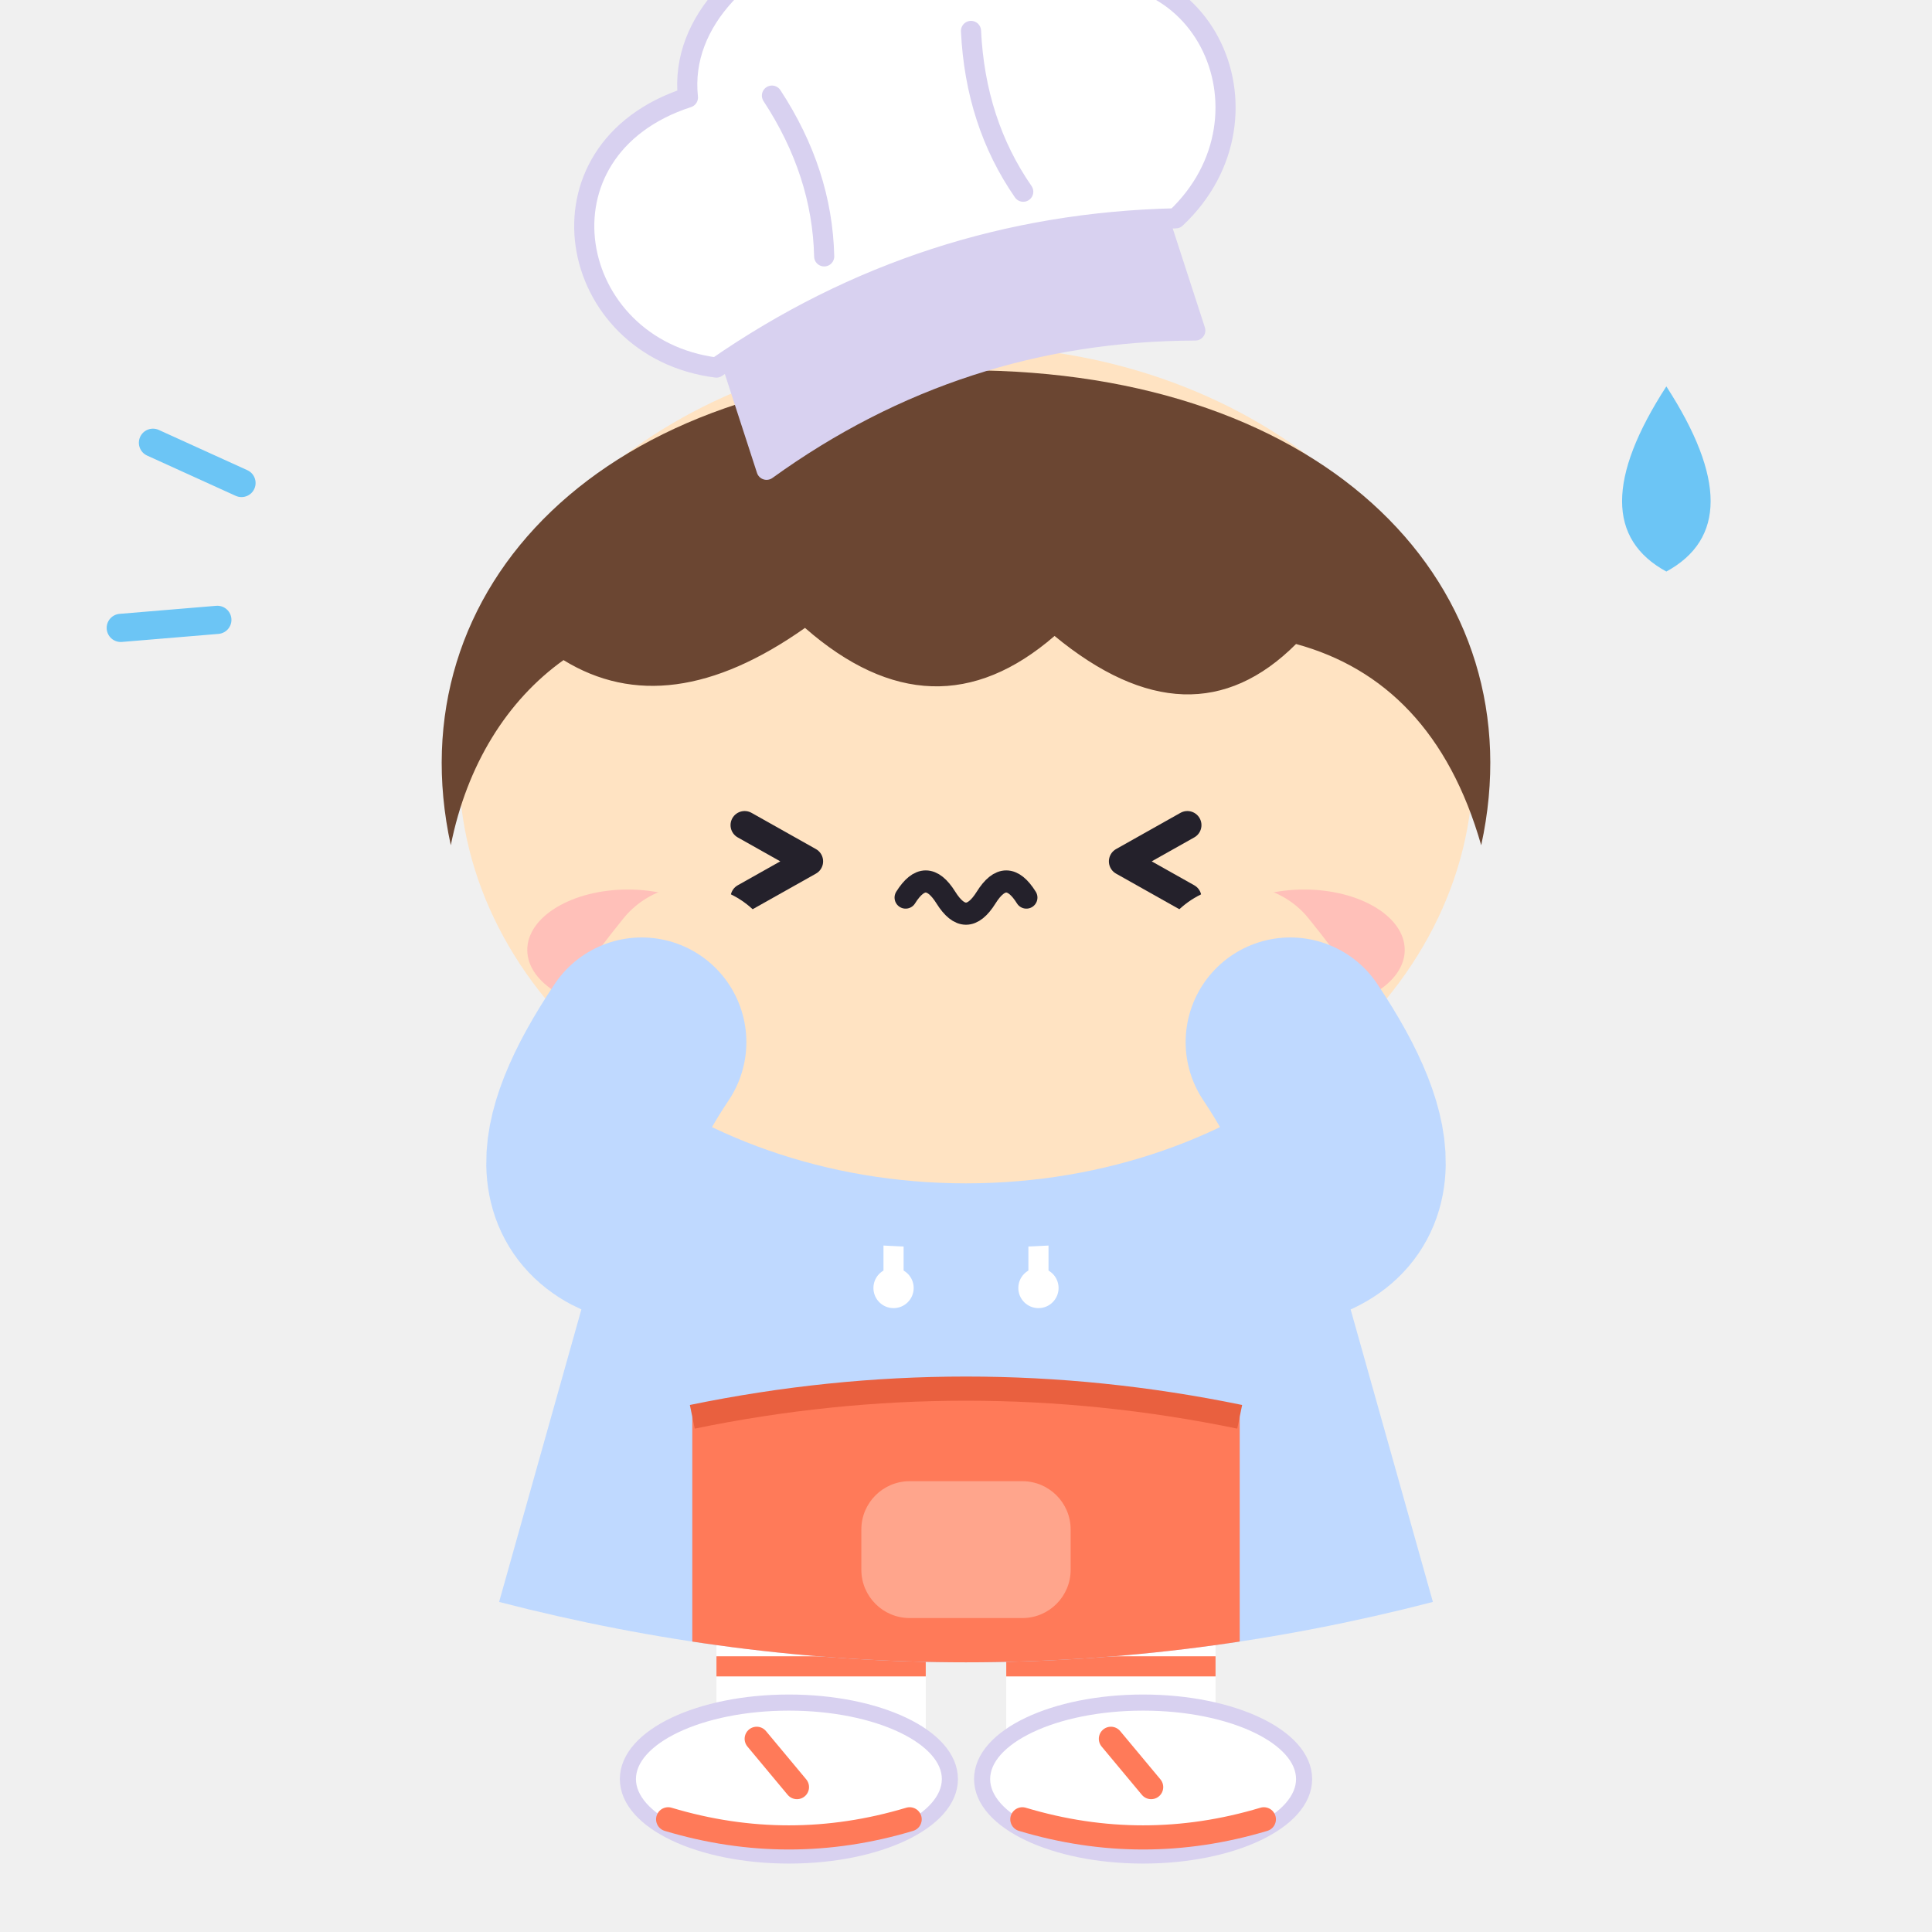
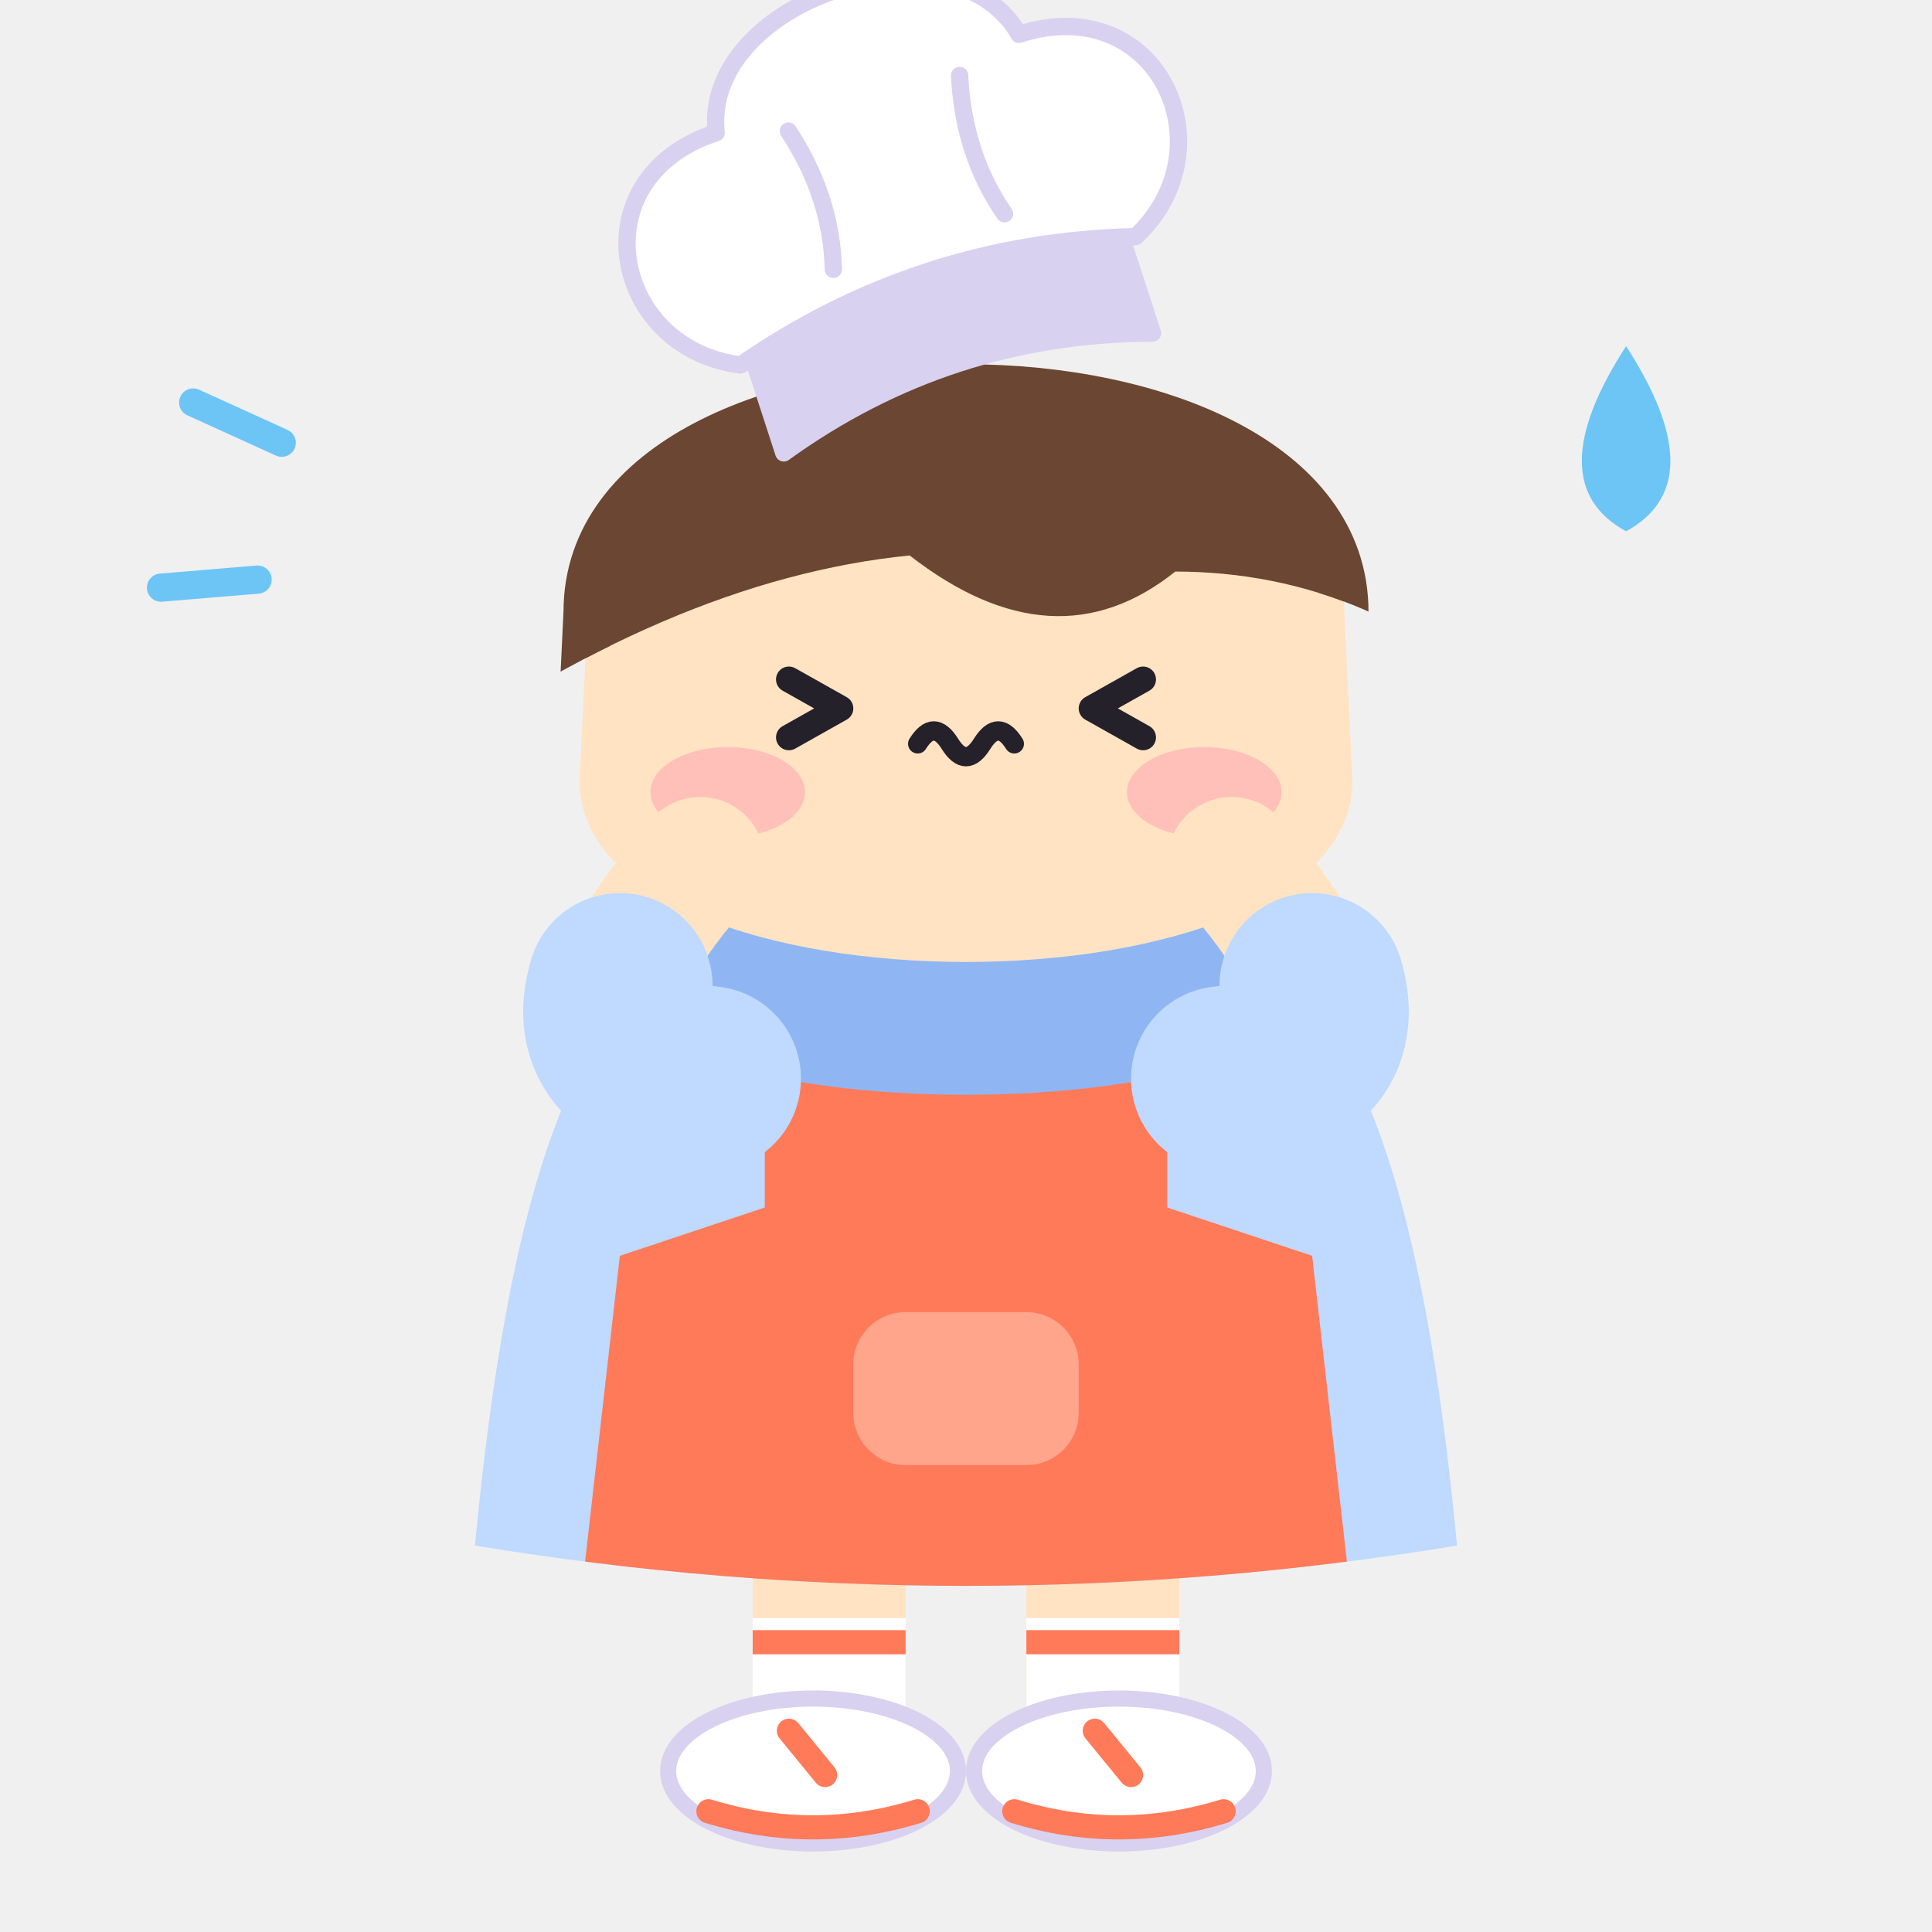
<svg xmlns="http://www.w3.org/2000/svg" viewBox="0 0 480 480" width="480" height="480">
-   <path d="M204 392 V430 M276 392 V430" stroke="#FFFFFF" stroke-width="52" stroke-linecap="round" />
-   <path d="M178 402 h52 M250 402 h52 M178 414 h52 M250 414 h52" stroke="#FF7A59" stroke-width="5" />
-   <ellipse cx="196" cy="442" rx="40" ry="19" fill="#FFFFFF" stroke="#D8D1F0" stroke-width="4" />
-   <path d="M166 452 q30 9 60 0" stroke="#FF7A59" stroke-width="6" stroke-linecap="round" fill="none" />
-   <path d="M188 432 l10 12" stroke="#FF7A59" stroke-width="6" stroke-linecap="round" />
-   <ellipse cx="284" cy="442" rx="40" ry="19" fill="#FFFFFF" stroke="#D8D1F0" stroke-width="4" />
-   <path d="M254 452 q30 9 60 0" stroke="#FF7A59" stroke-width="6" stroke-linecap="round" fill="none" />
-   <path d="M276 432 l10 12" stroke="#FF7A59" stroke-width="6" stroke-linecap="round" />
-   <clipPath id="c78978">
-     <path d="M160 270 Q240 246 320 270 L356 398 Q240 428 124 398 Z" />
+   <path d="M206 372 V424 M274 372 V424" stroke="#FFE3C2" stroke-width="38" stroke-linecap="round" />
+   <path d="M206 402 V426 M274 402 V426" stroke="#FFFFFF" stroke-width="38" stroke-linecap="butt" />
+   <path d="M187 408 h38 M255 408 h38" stroke="#FF7A59" stroke-width="6" />
+   <ellipse cx="202" cy="440" rx="36" ry="18" fill="#FFFFFF" stroke="#D8D1F0" stroke-width="4" />
+   <path d="M176 450 q26 8 52 0" stroke="#FF7A59" stroke-width="6" stroke-linecap="round" fill="none" />
+   <path d="M196 430 l9 11" stroke="#FF7A59" stroke-width="6" stroke-linecap="round" />
+   <ellipse cx="278" cy="440" rx="36" ry="18" fill="#FFFFFF" stroke="#D8D1F0" stroke-width="4" />
+   <path d="M252 450 q26 8 52 0" stroke="#FF7A59" stroke-width="6" stroke-linecap="round" fill="none" />
+   <path d="M272 430 l9 11" stroke="#FF7A59" stroke-width="6" stroke-linecap="round" />
+   <clipPath id="c5">
+     <path d="M180 232 C142 242 126 300 118 384 Q240 404 362 384 C354 300 338 242 300 232 Z" />
  </clipPath>
-   <path d="M160 270 Q240 246 320 270 L356 398 Q240 428 124 398 Z" fill="#BFD9FF" />
-   <g clip-path="url(#c78978)">
-     <path d="M222 282 v34 M258 282 v34" stroke="#FFFFFF" stroke-width="5" stroke-linecap="round" />
-     <circle cx="222" cy="320" r="5" fill="#FFFFFF" />
-     <circle cx="258" cy="320" r="5" fill="#FFFFFF" />
-     <path d="M172 440 V352 Q240 338 308 352 V440 Z" fill="#FF7A59" />
-     <rect x="214" y="368" width="52" height="34" rx="12" fill="#FFA58C" />
-     <path d="M172 352 Q240 338 308 352" stroke="#E9603F" stroke-width="6" fill="none" />
+   <path d="M180 232 C142 242 126 300 118 384 Q240 404 362 384 C354 300 338 242 300 232 Z" fill="#BFD9FF" />
+   <g clip-path="url(#c5)">
+     <path d="M204 232 V268 M276 232 V268" stroke="#E9603F" stroke-width="9" stroke-linecap="round" />
+     <path d="M198 264 H282 Q290 264 290 272 V300 L326 312 L336 400 H144 L154 312 L190 300 V272 Q190 264 198 264 Z" fill="#FF7A59" />
+     <rect x="212" y="326" width="56" height="38" rx="13" fill="#FFA58C" />
  </g>
-   <ellipse cx="240" cy="280" rx="108" ry="30" fill="#BFD9FF" />
-   <ellipse cx="240" cy="190" rx="126" ry="104" fill="#FFE3C2" />
-   <path d="M112 210 C98 146 150 92 240 92 C330 92 382 146 368 210 C360 182 344 166 322 160 Q296 186 262 158 Q232 184 200 156 Q166 180 140 164 C126 174 116 190 112 210 Z" fill="#6B4632" />
-   <g transform="translate(0 -52) rotate(-18 240 140)">
+   <ellipse cx="240" cy="246" rx="86" ry="26" fill="#8FB6F2" />
+   <path d="M146 152 C146 78 334 78 334 152 L336 194 C336 254 144 254 144 194 Z" fill="#FFE3C2" />
+   <clipPath id="hchef">
+     <path d="M100 40 H380 V182 C356 154 324 142 292 142 Q262 166 226 138 Q166 144 100 192 Z" />
+   </clipPath>
+   <path d="M146 152 C146 78 334 78 334 152 L336 194 C336 254 144 254 144 194 Z" fill="#6B4632" stroke="#6B4632" stroke-width="12" stroke-linejoin="round" clip-path="url(#hchef)" />
+   <g transform="translate(240 96) rotate(-18) scale(0.86) translate(-240 -150)">
    <path d="M184 152 Q240 134 296 152 L296 122 Q240 106 184 122 Z" fill="#D8D1F0" stroke="#D8D1F0" stroke-width="5" stroke-linejoin="round" />
    <path d="M180 124 C146 108 152 58 194 58 C202 20 278 20 286 58 C328 58 334 108 300 124 Q240 106 180 124 Z" fill="#FFFFFF" stroke="#D8D1F0" stroke-width="5" stroke-linejoin="round" />
    <path d="M214 64 q6 22 0 42 M266 64 q-6 22 0 42" stroke="#D8D1F0" stroke-width="5" stroke-linecap="round" fill="none" />
  </g>
-   <g transform="translate(0 -48)">
-     <ellipse cx="156" cy="284" rx="25" ry="15" fill="#FF9DB0" opacity="0.5" />
-     <ellipse cx="324" cy="284" rx="25" ry="15" fill="#FF9DB0" opacity="0.5" />
-     <path d="M185 253 l16 9 l-16 9 M295 253 l-16 9 l16 9" stroke="#24212B" stroke-width="7" stroke-linecap="round" stroke-linejoin="round" fill="none" />
-     <path d="M225 271 q5 -8 10 0 t10 0 t10 0" stroke="#24212B" stroke-width="5.5" stroke-linecap="round" fill="none" />
+   <g transform="translate(240 176) scale(0.8) translate(-240 -262)">
+     <ellipse cx="166" cy="288" rx="24" ry="14" fill="#FF9DB0" opacity="0.5" />
+     <ellipse cx="314" cy="288" rx="24" ry="14" fill="#FF9DB0" opacity="0.5" />
+     <path d="M185 253 l16 9 l-16 9 M295 253 l-16 9 l16 9" stroke="#24212B" stroke-width="8" stroke-linecap="round" stroke-linejoin="round" fill="none" />
+     <path d="M225 273 q5 -8 10 0 t10 0 t10 0" stroke="#24212B" stroke-width="6" stroke-linecap="round" fill="none" />
  </g>
-   <path d="M164 304 Q126.0 299.0 172 242" stroke="#FFE3C2" stroke-width="44" stroke-linecap="round" fill="none" />
-   <path d="M164 304 Q132.08 299.8 159.43 258.909" stroke="#BFD9FF" stroke-width="52" stroke-linecap="round" fill="none" />
-   <path d="M316 304 Q354.0 299.0 308 242" stroke="#FFE3C2" stroke-width="44" stroke-linecap="round" fill="none" />
-   <path d="M316 304 Q347.92 299.8 320.57 258.909" stroke="#BFD9FF" stroke-width="52" stroke-linecap="round" fill="none" />
-   <path d="M414 96 q22 34 0 46 q-22 -12 0 -46 z" fill="#6CC5F5" />
-   <path d="M60 120 l-22 -10 M54 154 l-24 2" stroke="#6CC5F5" stroke-width="7" stroke-linecap="round" />
+   <path d="M176 268 Q131.0 263.0 174 214" stroke="#FFE3C2" stroke-width="32" stroke-linecap="round" fill="none" />
+   <path d="M176 268 Q148.1 264.9 154.027 244.886" stroke="#BFD9FF" stroke-width="46" stroke-linecap="round" fill="none" />
+   <path d="M304 268 Q349.0 263.0 306 214" stroke="#FFE3C2" stroke-width="32" stroke-linecap="round" fill="none" />
+   <path d="M304 268 Q331.9 264.9 325.973 244.886" stroke="#BFD9FF" stroke-width="46" stroke-linecap="round" fill="none" />
+   <path d="M404 86 q22 34 0 46 q-22 -12 0 -46 z" fill="#6CC5F5" />
+   <path d="M70 110 l-22 -10 M64 144 l-24 2" stroke="#6CC5F5" stroke-width="7" stroke-linecap="round" />
</svg>
